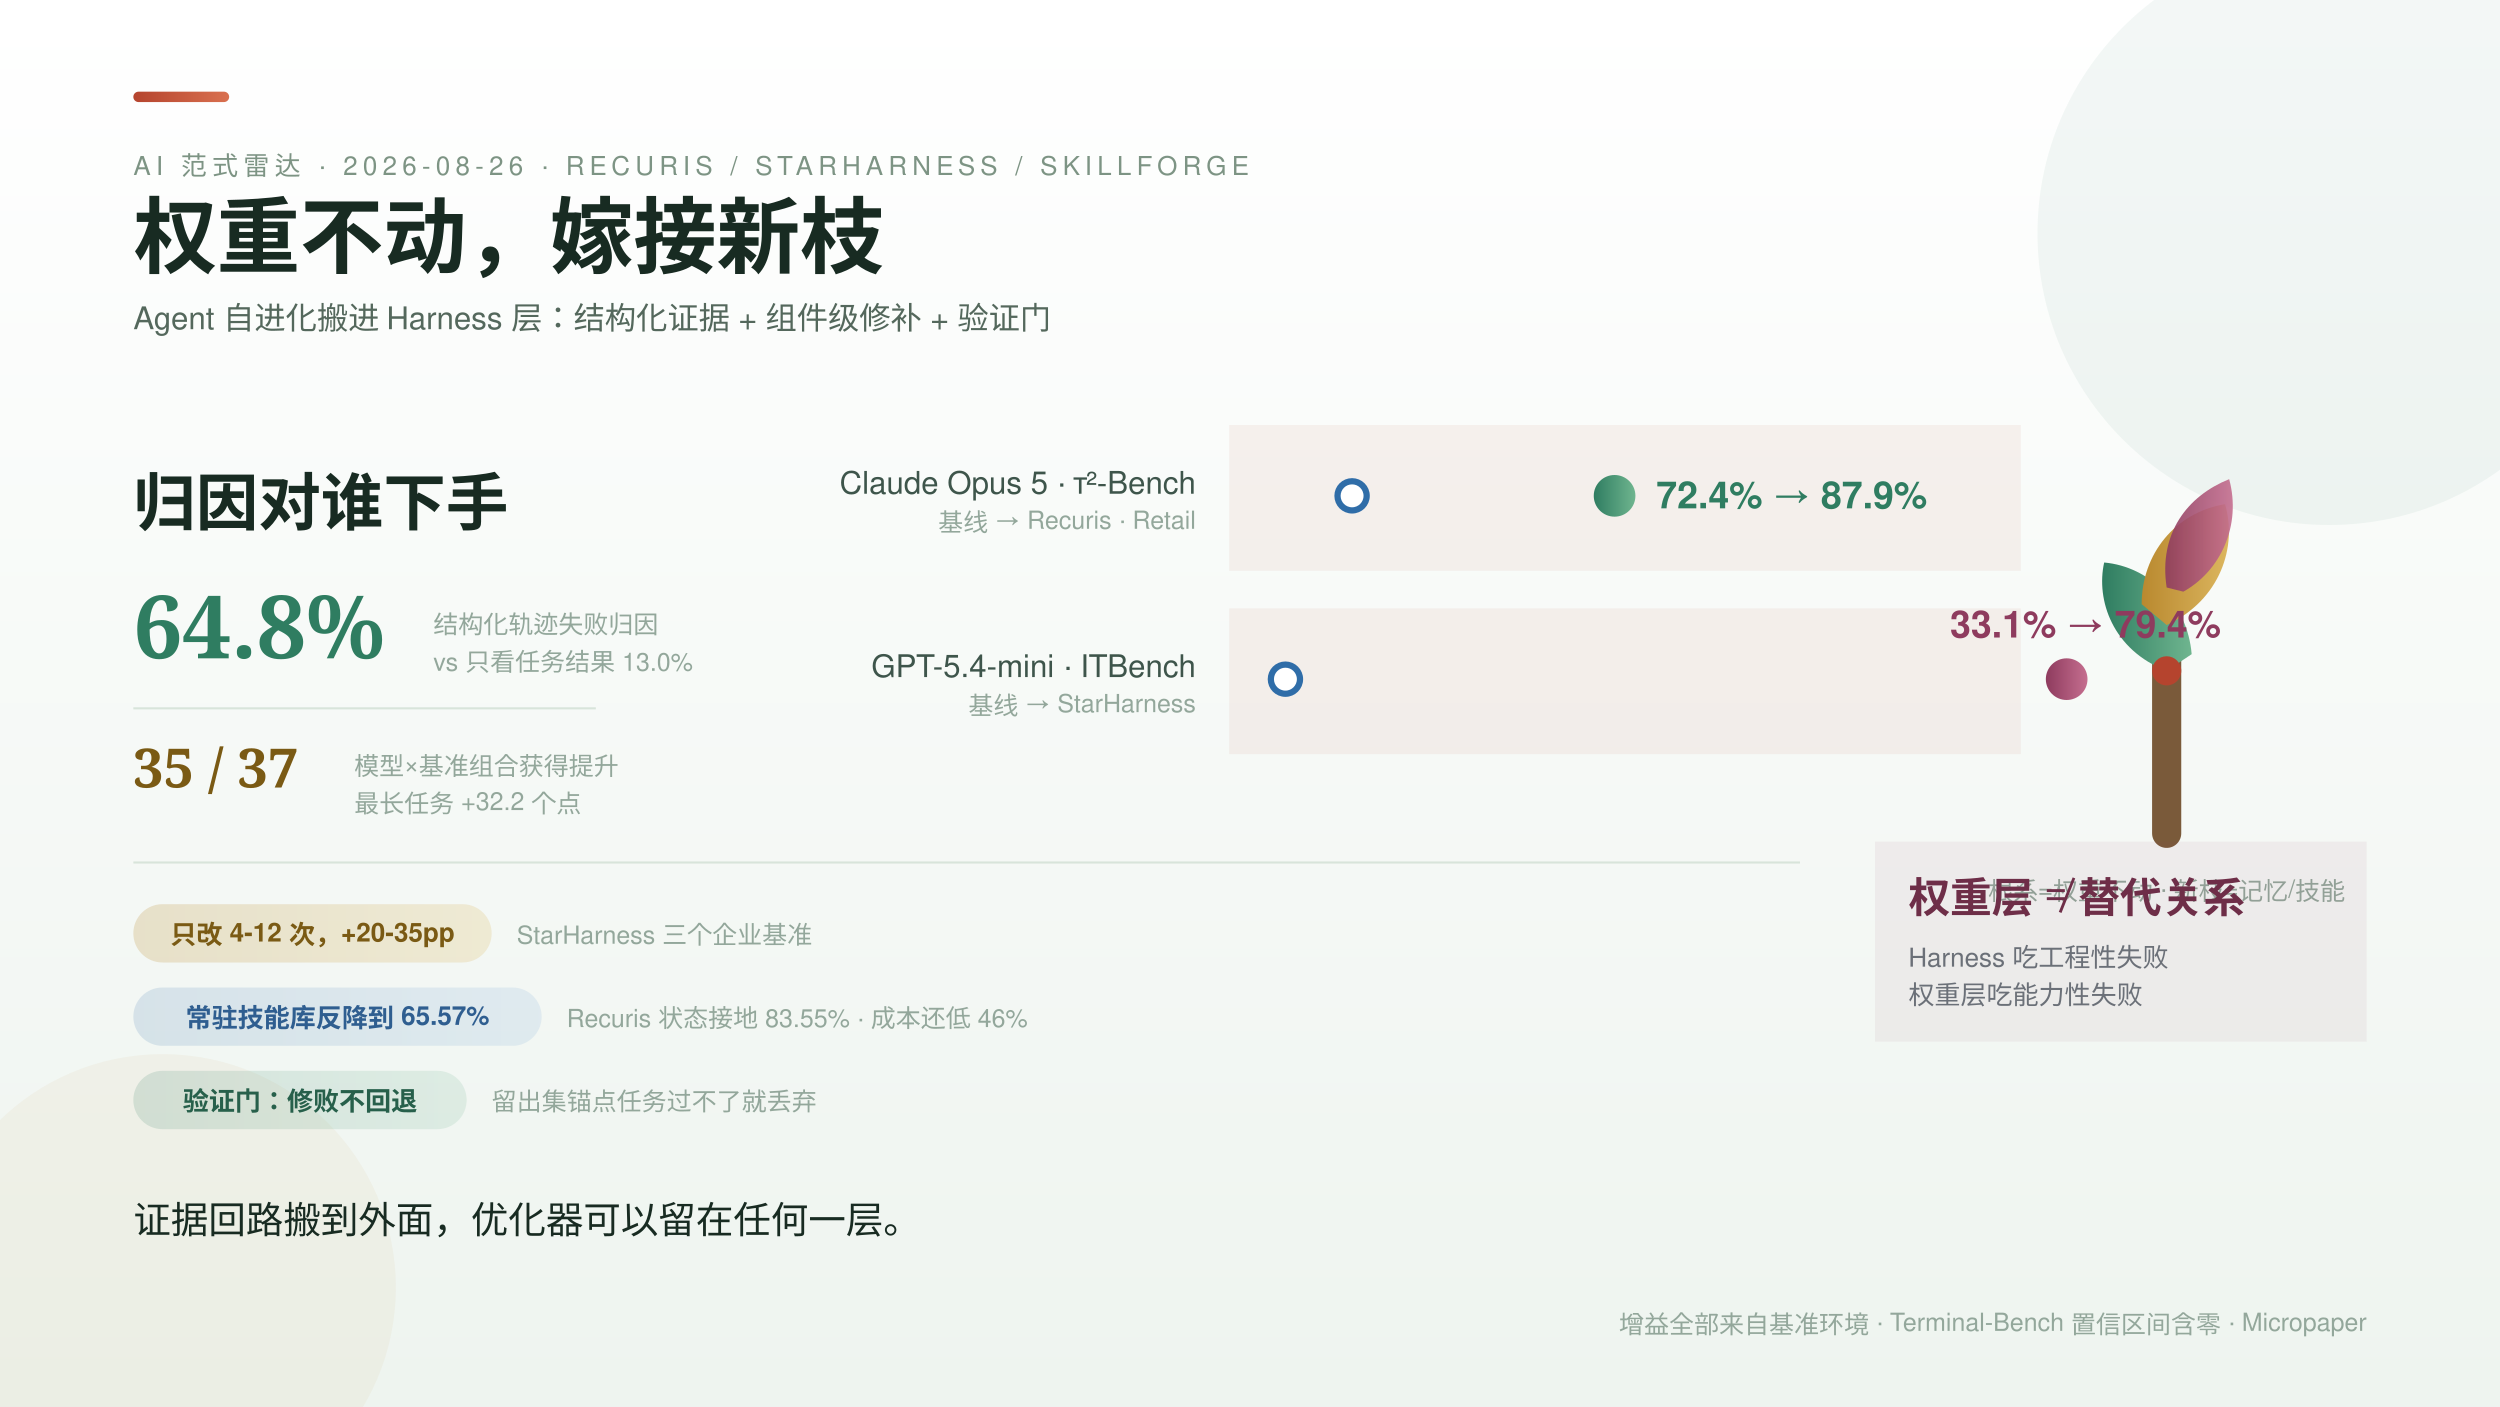
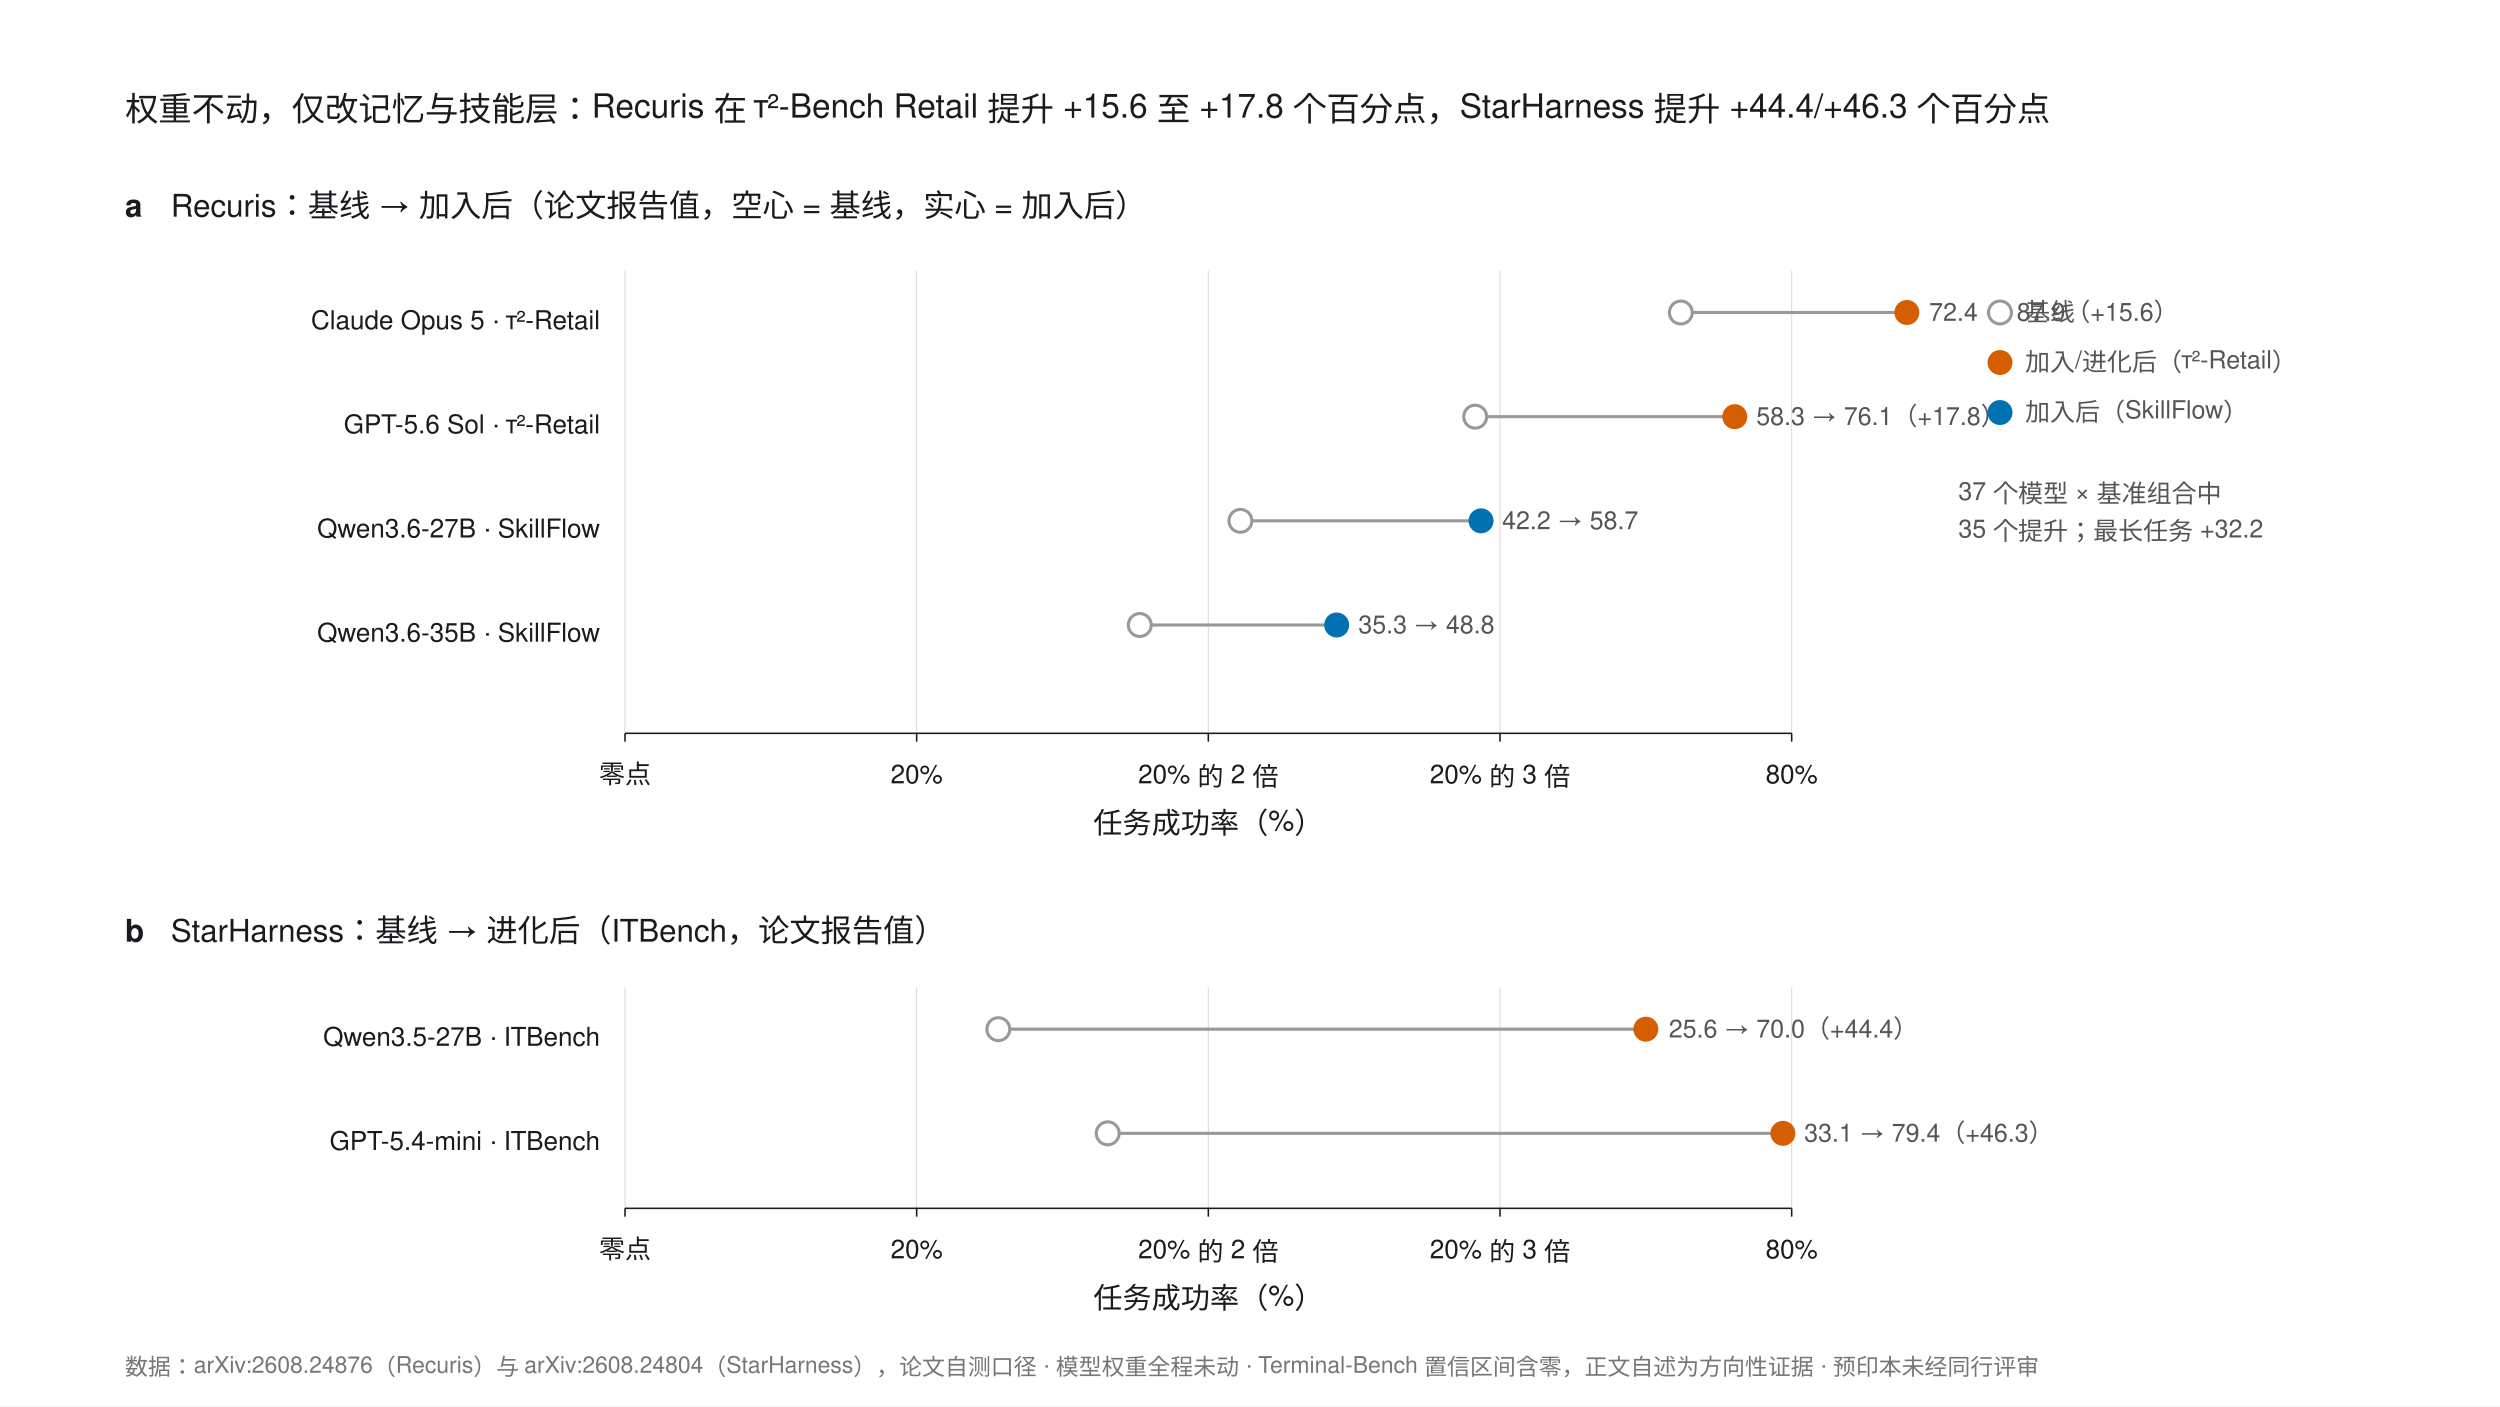
- <svg xmlns="http://www.w3.org/2000/svg" width="1200" height="675" viewBox="0 0 1200 675" font-family="'PingFang SC','Helvetica Neue',Helvetica,'Microsoft YaHei',sans-serif">
-   <defs>
-     <style>
-       .serif { font-family: 'Noto Serif SC','Songti SC','STSong',serif; }
-       .k { font-size: 12.5px; letter-spacing: 2.5px; fill: #7D9484; }
-       .rl { font-size: 15px; fill: #3E554B; }
-       .b { font-size: 12px; fill: #93A79B; }
-       .val { font-size: 18px; font-weight: 700; }
-       .chip { font-size: 12.5px; font-weight: 600; }
-     </style>
-     <linearGradient id="bg" x1="0" y1="0" x2="0" y2="1">
-       <stop offset="0" stop-color="#FFFFFF" />
-       <stop offset="1" stop-color="#EEF4EF" />
-     </linearGradient>
-     <linearGradient id="gMoss" x1="0" y1="0" x2="1" y2="0">
-       <stop offset="0" stop-color="#2F7D61" />
-       <stop offset="1" stop-color="#6FB58F" />
-     </linearGradient>
-     <linearGradient id="gGold" x1="0" y1="0" x2="1" y2="0">
-       <stop offset="0" stop-color="#B9892F" />
-       <stop offset="1" stop-color="#DCB65F" />
-     </linearGradient>
-     <linearGradient id="gRose" x1="0" y1="0" x2="1" y2="0">
-       <stop offset="0" stop-color="#8E3B5E" />
-       <stop offset="1" stop-color="#C56E8F" />
-     </linearGradient>
-     <linearGradient id="gBlue" x1="0" y1="0" x2="1" y2="0">
-       <stop offset="0" stop-color="#2F6DA8" />
-       <stop offset="1" stop-color="#6FA3D4" />
-     </linearGradient>
-     <linearGradient id="gClay" x1="0" y1="0" x2="1" y2="0">
-       <stop offset="0" stop-color="#B5442E" />
-       <stop offset="1" stop-color="#D9704F" />
-     </linearGradient>
-   </defs>
-   <rect width="1200" height="675" fill="url(#bg)" />
-   <circle cx="1118" cy="112" r="140" fill="#2F7D61" opacity="0.06" />
-   <circle cx="78" cy="618" r="112" fill="#B9892F" opacity="0.06" />
-   <rect x="64" y="44" width="46" height="5" rx="2.5" fill="url(#gClay)" />
-   <text class="k" x="64" y="84">AI 范式雷达 · 2026-08-26 · RECURIS / STARHARNESS / SKILLFORGE</text>
-   <text class="serif" x="64" y="128" font-size="40" font-weight="700" fill="#182B22">权重不动，嫁接新枝</text>
-   <text x="64" y="158" font-size="15" fill="#54685C">Agent 自进化搬进 Harness 层：结构化证据 + 组件级修补 + 验证门</text>
-   <g>
-     <path d="M 1040 400 v -120" stroke="#7A5A3A" stroke-width="14" stroke-linecap="round" />
-     <path d="M 1040 322 c -26 -10 -34 -34 -30 -52 c 22 2 40 20 42 44" fill="url(#gMoss)" />
-     <path d="M 1040 300 c 26 -12 34 -38 28 -58 c -24 4 -40 24 -40 48" fill="url(#gGold)" />
-     <path d="M 1040 282 c -4 -26 10 -44 30 -52 c 6 22 -4 44 -22 54" fill="url(#gRose)" opacity="0.9" />
-     <circle cx="1040" cy="322" r="7" fill="#B5442E" />
-     <text class="b" x="1040" y="432" text-anchor="middle">根系=权重不动 · 新枝=记忆/技能</text>
+ <svg xmlns="http://www.w3.org/2000/svg" width="1200" height="675" viewBox="0 0 1200 675" font-family="'PingFang SC','Helvetica Neue',Helvetica,Arial,sans-serif">
+   <rect width="1200" height="675" fill="#FFFFFF" />
+   <text x="60" y="58" font-size="16" fill="#1A1B1E">权重不动，仅改记忆与技能层：Recuris 在 τ²-Bench Retail 提升 +15.6 至 +17.8 个百分点，StarHarness 提升 +44.4/+46.3 个百分点</text>
+   <text x="60" y="104" font-size="15" font-weight="bold" fill="#1A1B1E">a</text>
+   <text x="82" y="104" font-size="15" fill="#1A1B1E">Recuris：基线 → 加入后（论文报告值，空心 = 基线，实心 = 加入后）</text>
+   <g stroke="#D9D9D9" stroke-width="0.5">
+     <line x1="300" y1="130" x2="300" y2="352" />
+     <line x1="440" y1="130" x2="440" y2="352" />
+     <line x1="580" y1="130" x2="580" y2="352" />
+     <line x1="720" y1="130" x2="720" y2="352" />
+     <line x1="860" y1="130" x2="860" y2="352" />
  </g>
-   <g>
-     <rect x="590" y="204" width="380" height="70" fill="#B5442E" opacity="0.07" />
-     <rect x="590" y="292" width="380" height="70" fill="#B5442E" opacity="0.07" />
-     <text class="rl" x="574" y="237" text-anchor="end">Claude Opus 5 · τ²-Bench</text>
-     <text class="b" x="574" y="255" text-anchor="end">基线 → Recuris · Retail</text>
-     <circle cx="649" cy="238" r="7" fill="#FFFFFF" stroke="#2F6DA8" stroke-width="3" />
-     <line x1="649" y1="238" x2="775" y2="238" stroke="url(#gMoss)" stroke-width="2.5" />
-     <circle cx="775" cy="238" r="10" fill="url(#gMoss)" />
-     <text class="val" x="795" y="244" fill="#2F7D61" font-size="20">72.4% → 87.9%</text>
-     <text class="rl" x="574" y="325" text-anchor="end">GPT-5.4-mini · ITBench</text>
-     <text class="b" x="574" y="343" text-anchor="end">基线 → StarHarness</text>
-     <circle cx="617" cy="326" r="7" fill="#FFFFFF" stroke="#2F6DA8" stroke-width="3" />
-     <line x1="617" y1="326" x2="992" y2="326" stroke="url(#gRose)" stroke-width="2.5" />
-     <circle cx="992" cy="326" r="10" fill="url(#gRose)" />
-     <text class="val" x="936" y="306" fill="#8E3B5E" font-size="20">33.1% → 79.4%</text>
+   <text x="288" y="158" font-size="12.5" fill="#1A1B1E" text-anchor="end">Claude Opus 5 · τ²-Retail</text>
+   <line x1="806.8" y1="150" x2="915.3" y2="150" stroke="#999999" stroke-width="1.5" />
+   <circle cx="806.8" cy="150" r="5.5" fill="#FFFFFF" stroke="#999999" stroke-width="1.5" />
+   <circle cx="915.3" cy="150" r="6" fill="#D55E00" />
+   <text x="926" y="154" font-size="12" fill="#555">72.4 → 87.9（+15.6）</text>
+   <text x="288" y="208" font-size="12.5" fill="#1A1B1E" text-anchor="end">GPT-5.6 Sol · τ²-Retail</text>
+   <line x1="708.1" y1="200" x2="832.7" y2="200" stroke="#999999" stroke-width="1.5" />
+   <circle cx="708.1" cy="200" r="5.5" fill="#FFFFFF" stroke="#999999" stroke-width="1.5" />
+   <circle cx="832.7" cy="200" r="6" fill="#D55E00" />
+   <text x="843" y="204" font-size="12" fill="#555">58.3 → 76.1（+17.8）</text>
+   <text x="288" y="258" font-size="12.5" fill="#1A1B1E" text-anchor="end">Qwen3.6-27B · SkillFlow</text>
+   <line x1="595.4" y1="250" x2="710.9" y2="250" stroke="#999999" stroke-width="1.5" />
+   <circle cx="595.4" cy="250" r="5.5" fill="#FFFFFF" stroke="#999999" stroke-width="1.5" />
+   <circle cx="710.9" cy="250" r="6" fill="#0072B2" />
+   <text x="721" y="254" font-size="12" fill="#555">42.2 → 58.7</text>
+   <text x="288" y="308" font-size="12.5" fill="#1A1B1E" text-anchor="end">Qwen3.6-35B · SkillFlow</text>
+   <line x1="547.1" y1="300" x2="641.6" y2="300" stroke="#999999" stroke-width="1.5" />
+   <circle cx="547.1" cy="300" r="5.5" fill="#FFFFFF" stroke="#999999" stroke-width="1.5" />
+   <circle cx="641.6" cy="300" r="6" fill="#0072B2" />
+   <text x="652" y="304" font-size="12" fill="#555">35.3 → 48.8</text>
+   <line x1="300" y1="352" x2="860" y2="352" stroke="#1A1B1E" stroke-width="0.75" />
+   <g stroke="#1A1B1E" stroke-width="0.75">
+     <line x1="300" y1="352" x2="300" y2="356" />
+     <line x1="440" y1="352" x2="440" y2="356" />
+     <line x1="580" y1="352" x2="580" y2="356" />
+     <line x1="720" y1="352" x2="720" y2="356" />
+     <line x1="860" y1="352" x2="860" y2="356" />
  </g>
-   <g>
-     <text class="serif" x="64" y="252" font-size="30" font-weight="700" fill="#182B22">归因对谁下手</text>
-     <text class="serif" x="64" y="316" font-size="42" font-weight="700" fill="#2F7D61">64.8%</text>
-     <text class="b" x="208" y="304">结构化轨迹失败归因</text>
-     <text class="b" x="208" y="322">vs 只看任务结果 13.0%</text>
-     <line x1="64" y1="340" x2="286" y2="340" stroke="#D8E4DA" />
-     <text class="serif" x="64" y="378" font-size="26" font-weight="700" fill="#7A5A14">35 / 37</text>
-     <text class="b" x="170" y="372">模型×基准组合获得提升</text>
-     <text class="b" x="170" y="390">最长任务 +32.2 个点</text>
+   <g font-size="12.5" fill="#1A1B1E" text-anchor="middle">
+     <text x="300" y="376">零点</text>
+     <text x="440" y="376">20%</text>
+     <text x="580" y="376">20% 的 2 倍</text>
+     <text x="720" y="376">20% 的 3 倍</text>
+     <text x="860" y="376">80%</text>
  </g>
-   <line x1="64" y1="414" x2="864" y2="414" stroke="#D8E4DA" />
-   <g>
-     <rect x="64" y="434" width="172" height="28" rx="14" fill="url(#gGold)" opacity="0.22" />
-     <text x="150" y="453" text-anchor="middle" class="chip" fill="#7A5A14">只改 4-12 次，+20-35pp</text>
-     <text class="b" x="248" y="453">StarHarness 三个企业基准</text>
-     <rect x="64" y="474" width="196" height="28" rx="14" fill="url(#gBlue)" opacity="0.15" />
-     <text x="162" y="493" text-anchor="middle" class="chip" fill="#2F5E90">常驻技能库反降到 65.57%</text>
-     <text class="b" x="272" y="493">Recuris 状态接地 83.55% · 成本还低 46%</text>
-     <rect x="64" y="514" width="160" height="28" rx="14" fill="url(#gMoss)" opacity="0.16" />
-     <text x="144" y="533" text-anchor="middle" class="chip" fill="#27604B">验证门：修败不回退</text>
-     <text class="b" x="236" y="533">留出集锚点任务过不了就丢弃</text>
+   <text x="580" y="400" font-size="14" fill="#1A1B1E" text-anchor="middle">任务成功率（%）</text>
+   <text x="60" y="452" font-size="15" font-weight="bold" fill="#1A1B1E">b</text>
+   <text x="82" y="452" font-size="15" fill="#1A1B1E">StarHarness：基线 → 进化后（ITBench，论文报告值）</text>
+   <g stroke="#D9D9D9" stroke-width="0.5">
+     <line x1="300" y1="474" x2="300" y2="580" />
+     <line x1="440" y1="474" x2="440" y2="580" />
+     <line x1="580" y1="474" x2="580" y2="580" />
+     <line x1="720" y1="474" x2="720" y2="580" />
+     <line x1="860" y1="474" x2="860" y2="580" />
  </g>
-   <g>
-     <rect x="900" y="404" width="236" height="96" fill="#8E3B5E" opacity="0.07" />
-     <text class="serif" x="916" y="438" font-size="20" font-weight="700" fill="#6E2E48">权重层 ≠ 替代关系</text>
-     <text x="916" y="464" font-size="12.5" fill="#6B7078">Harness 吃工程性失败</text>
-     <text x="916" y="482" font-size="12.5" fill="#6B7078">权重层吃能力性失败</text>
+   <text x="288" y="502" font-size="12.5" fill="#1A1B1E" text-anchor="end">Qwen3.5-27B · ITBench</text>
+   <line x1="479.2" y1="494" x2="790" y2="494" stroke="#999999" stroke-width="1.5" />
+   <circle cx="479.2" cy="494" r="5.5" fill="#FFFFFF" stroke="#999999" stroke-width="1.5" />
+   <circle cx="790" cy="494" r="6" fill="#D55E00" />
+   <text x="801" y="498" font-size="12" fill="#555">25.6 → 70.0（+44.4）</text>
+   <text x="288" y="552" font-size="12.5" fill="#1A1B1E" text-anchor="end">GPT-5.4-mini · ITBench</text>
+   <line x1="531.7" y1="544" x2="855.8" y2="544" stroke="#999999" stroke-width="1.5" />
+   <circle cx="531.7" cy="544" r="5.5" fill="#FFFFFF" stroke="#999999" stroke-width="1.5" />
+   <circle cx="855.8" cy="544" r="6" fill="#D55E00" />
+   <text x="866" y="548" font-size="12" fill="#555">33.1 → 79.4（+46.3）</text>
+   <line x1="300" y1="580" x2="860" y2="580" stroke="#1A1B1E" stroke-width="0.75" />
+   <g stroke="#1A1B1E" stroke-width="0.75">
+     <line x1="300" y1="580" x2="300" y2="584" />
+     <line x1="440" y1="580" x2="440" y2="584" />
+     <line x1="580" y1="580" x2="580" y2="584" />
+     <line x1="720" y1="580" x2="720" y2="584" />
+     <line x1="860" y1="580" x2="860" y2="584" />
  </g>
-   <text class="serif" x="64" y="592" font-size="18" fill="#182B22">证据回路搬到外面，优化器可以留在任何一层。</text>
-   <text class="b" x="1136" y="640" text-anchor="end">增益全部来自基准环境 · Terminal-Bench 置信区间含零 · Micropaper</text>
+   <g font-size="12.5" fill="#1A1B1E" text-anchor="middle">
+     <text x="300" y="604">零点</text>
+     <text x="440" y="604">20%</text>
+     <text x="580" y="604">20% 的 2 倍</text>
+     <text x="720" y="604">20% 的 3 倍</text>
+     <text x="860" y="604">80%</text>
+   </g>
+   <text x="580" y="628" font-size="14" fill="#1A1B1E" text-anchor="middle">任务成功率（%）</text>
+   <g font-size="12" fill="#555">
+     <circle cx="960" cy="150" r="5.5" fill="#FFFFFF" stroke="#999999" stroke-width="1.5" />
+     <text x="972" y="154">基线</text>
+     <circle cx="960" cy="174" r="6" fill="#D55E00" />
+     <text x="972" y="178">加入/进化后（τ²-Retail）</text>
+     <circle cx="960" cy="198" r="6" fill="#0072B2" />
+     <text x="972" y="202">加入后（SkillFlow）</text>
+     <text x="940" y="240">37 个模型 × 基准组合中</text>
+     <text x="940" y="258">35 个提升；最长任务 +32.2</text>
+   </g>
+   <text x="60" y="660" font-size="11" fill="#767676">数据：arXiv:2608.24876（Recuris）与 arXiv:2608.24804（StarHarness），论文自测口径 · 模型权重全程未动 · Terminal-Bench 置信区间含零，正文自述为方向性证据 · 预印本未经同行评审</text>
</svg>
